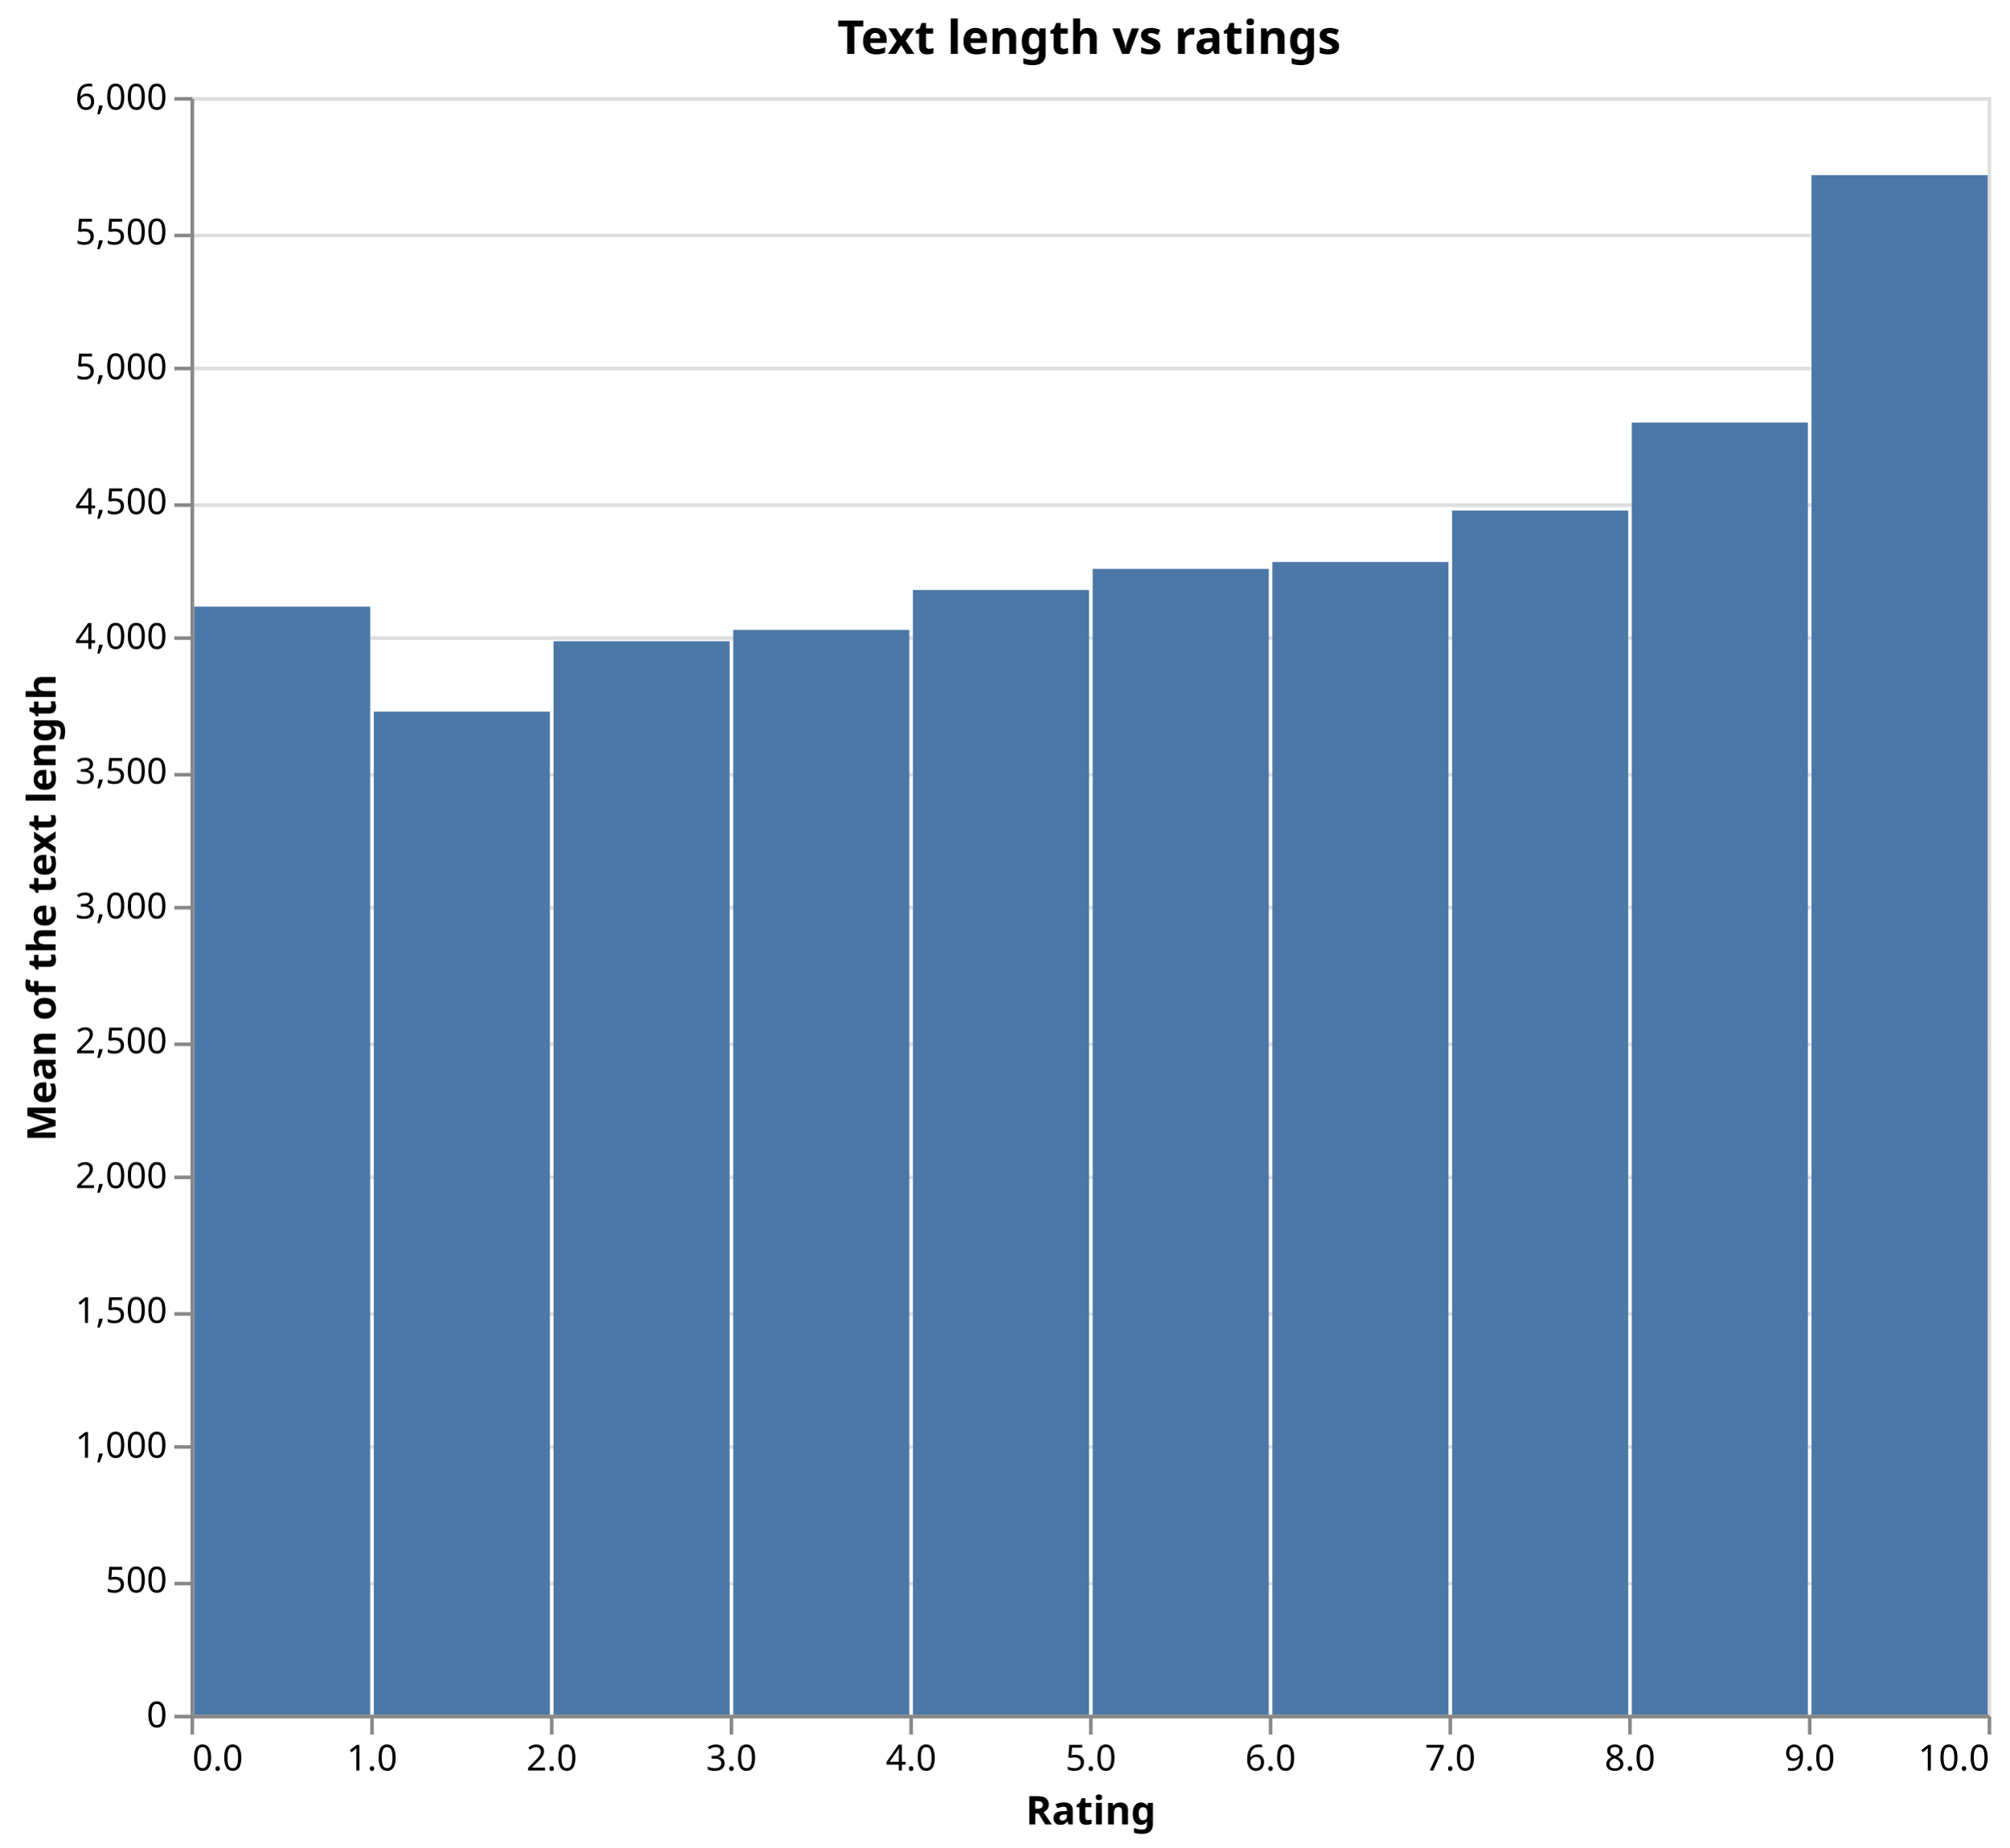
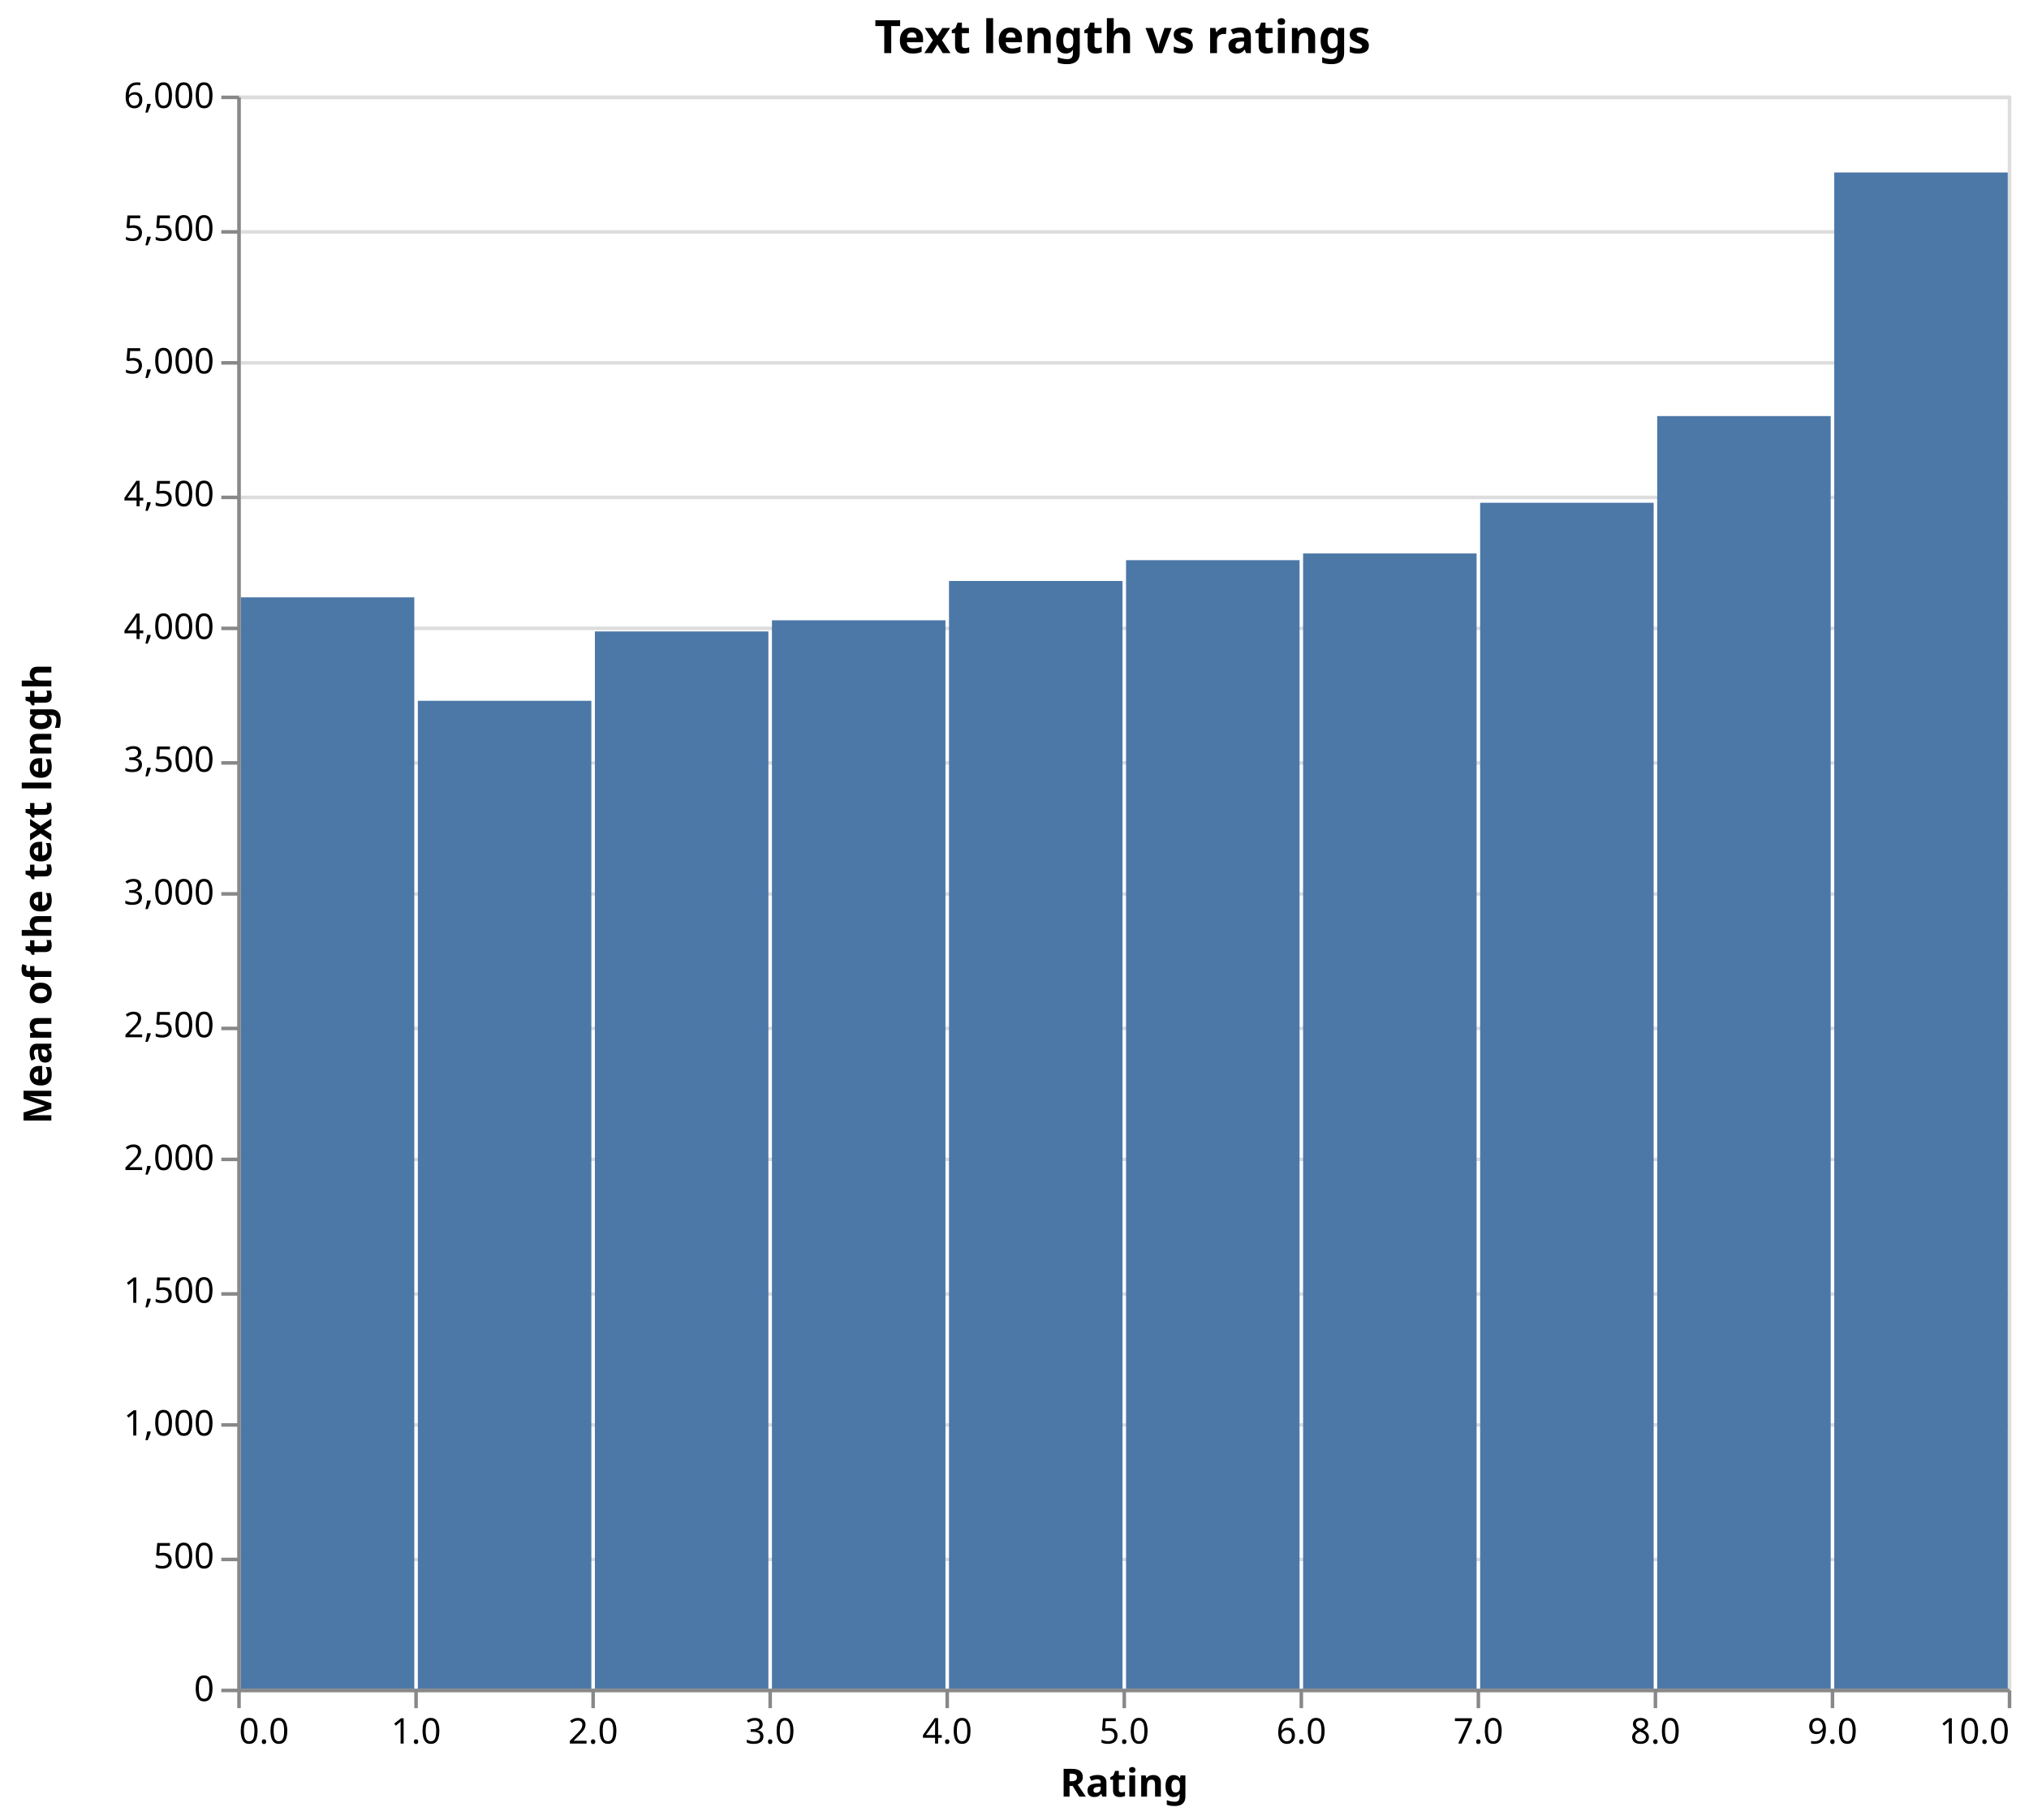
- <svg xmlns="http://www.w3.org/2000/svg" class="marks" width="559" height="514" viewBox="0 0 559 514" version="1.1">
-   <g transform="translate(53,27)">
+ <svg xmlns="http://www.w3.org/2000/svg" class="marks" width="573" height="514" viewBox="0 0 573 514" version="1.1">
+   <g transform="translate(67,27)">
    <g class="mark-group role-frame root">
      <g transform="translate(0,0)">
        <path class="background" d="M0.5,0.5h500v450h-500Z" style="fill: none; stroke: #ddd;" />
        <g>
          <g class="mark-group role-axis">
            <g transform="translate(0.5,0.5)">
              <path class="background" d="M0,0h0v0h0Z" style="pointer-events: none; fill: none;" />
              <g>
                <g class="mark-rule role-axis-grid" style="pointer-events: none;">
                  <line transform="translate(0,450)" x2="500" y2="0" style="fill: none; stroke: #ddd; stroke-width: 1; opacity: 1;" />
                  <line transform="translate(0,413)" x2="500" y2="0" style="fill: none; stroke: #ddd; stroke-width: 1; opacity: 1;" />
                  <line transform="translate(0,375)" x2="500" y2="0" style="fill: none; stroke: #ddd; stroke-width: 1; opacity: 1;" />
                  <line transform="translate(0,338)" x2="500" y2="0" style="fill: none; stroke: #ddd; stroke-width: 1; opacity: 1;" />
                  <line transform="translate(0,300)" x2="500" y2="0" style="fill: none; stroke: #ddd; stroke-width: 1; opacity: 1;" />
                  <line transform="translate(0,263)" x2="500" y2="0" style="fill: none; stroke: #ddd; stroke-width: 1; opacity: 1;" />
                  <line transform="translate(0,225)" x2="500" y2="0" style="fill: none; stroke: #ddd; stroke-width: 1; opacity: 1;" />
                  <line transform="translate(0,188)" x2="500" y2="0" style="fill: none; stroke: #ddd; stroke-width: 1; opacity: 1;" />
                  <line transform="translate(0,150)" x2="500" y2="0" style="fill: none; stroke: #ddd; stroke-width: 1; opacity: 1;" />
                  <line transform="translate(0,113)" x2="500" y2="0" style="fill: none; stroke: #ddd; stroke-width: 1; opacity: 1;" />
                  <line transform="translate(0,75)" x2="500" y2="0" style="fill: none; stroke: #ddd; stroke-width: 1; opacity: 1;" />
                  <line transform="translate(0,38)" x2="500" y2="0" style="fill: none; stroke: #ddd; stroke-width: 1; opacity: 1;" />
                  <line transform="translate(0,0)" x2="500" y2="0" style="fill: none; stroke: #ddd; stroke-width: 1; opacity: 1;" />
                </g>
              </g>
            </g>
          </g>
          <g class="mark-rect role-mark marks">
            <path d="M351,115.015h49v334.985h-49Z" style="fill: #4c78a8;" />
            <path d="M251,131.234h49v318.766h-49Z" style="fill: #4c78a8;" />
            <path d="M301,129.334h49v320.666h-49Z" style="fill: #4c78a8;" />
            <path d="M201,137.11h49v312.89h-49Z" style="fill: #4c78a8;" />
            <path d="M401,90.531h49v359.469h-49Z" style="fill: #4c78a8;" />
            <path d="M451,21.72h49v428.28h-49Z" style="fill: #4c78a8;" />
            <path d="M151,148.214h49v301.786h-49Z" style="fill: #4c78a8;" />
            <path d="M101,151.358h49v298.642h-49Z" style="fill: #4c78a8;" />
            <path d="M51,170.955h49v279.045h-49Z" style="fill: #4c78a8;" />
            <path d="M1,141.733h49v308.267h-49Z" style="fill: #4c78a8;" />
          </g>
          <g class="mark-text role-title" style="pointer-events: none;">
            <text text-anchor="middle" transform="translate(250,-12)" style="font-family: sans-serif; font-size: 13px; font-weight: bold; fill: #000; opacity: 1;">Text length vs ratings</text>
          </g>
          <g class="mark-group role-axis">
            <g transform="translate(0.5,450.5)">
              <path class="background" d="M0,0h0v0h0Z" style="pointer-events: none; fill: none;" />
              <g>
                <g class="mark-rule role-axis-tick" style="pointer-events: none;">
                  <line transform="translate(0,0)" x2="0" y2="5" style="fill: none; stroke: #888; stroke-width: 1; opacity: 1;" />
                  <line transform="translate(50,0)" x2="0" y2="5" style="fill: none; stroke: #888; stroke-width: 1; opacity: 1;" />
                  <line transform="translate(100,0)" x2="0" y2="5" style="fill: none; stroke: #888; stroke-width: 1; opacity: 1;" />
                  <line transform="translate(150,0)" x2="0" y2="5" style="fill: none; stroke: #888; stroke-width: 1; opacity: 1;" />
                  <line transform="translate(200,0)" x2="0" y2="5" style="fill: none; stroke: #888; stroke-width: 1; opacity: 1;" />
                  <line transform="translate(250,0)" x2="0" y2="5" style="fill: none; stroke: #888; stroke-width: 1; opacity: 1;" />
                  <line transform="translate(300,0)" x2="0" y2="5" style="fill: none; stroke: #888; stroke-width: 1; opacity: 1;" />
                  <line transform="translate(350,0)" x2="0" y2="5" style="fill: none; stroke: #888; stroke-width: 1; opacity: 1;" />
                  <line transform="translate(400,0)" x2="0" y2="5" style="fill: none; stroke: #888; stroke-width: 1; opacity: 1;" />
                  <line transform="translate(450,0)" x2="0" y2="5" style="fill: none; stroke: #888; stroke-width: 1; opacity: 1;" />
                  <line transform="translate(500,0)" x2="0" y2="5" style="fill: none; stroke: #888; stroke-width: 1; opacity: 1;" />
                </g>
                <g class="mark-text role-axis-label" style="pointer-events: none;">
                  <text text-anchor="start" transform="translate(0,15)" style="font-family: sans-serif; font-size: 10px; fill: #000; opacity: 1;">0.0</text>
                  <text text-anchor="middle" transform="translate(50,15)" style="font-family: sans-serif; font-size: 10px; fill: #000; opacity: 1;">1.0</text>
                  <text text-anchor="middle" transform="translate(100,15)" style="font-family: sans-serif; font-size: 10px; fill: #000; opacity: 1;">2.0</text>
                  <text text-anchor="middle" transform="translate(150,15)" style="font-family: sans-serif; font-size: 10px; fill: #000; opacity: 1;">3.0</text>
                  <text text-anchor="middle" transform="translate(200,15)" style="font-family: sans-serif; font-size: 10px; fill: #000; opacity: 1;">4.0</text>
                  <text text-anchor="middle" transform="translate(250,15)" style="font-family: sans-serif; font-size: 10px; fill: #000; opacity: 1;">5.0</text>
                  <text text-anchor="middle" transform="translate(300,15)" style="font-family: sans-serif; font-size: 10px; fill: #000; opacity: 1;">6.0</text>
                  <text text-anchor="middle" transform="translate(350,15)" style="font-family: sans-serif; font-size: 10px; fill: #000; opacity: 1;">7.0</text>
                  <text text-anchor="middle" transform="translate(400,15)" style="font-family: sans-serif; font-size: 10px; fill: #000; opacity: 1;">8.0</text>
                  <text text-anchor="middle" transform="translate(450,15)" style="font-family: sans-serif; font-size: 10px; fill: #000; opacity: 1;">9.0</text>
                  <text text-anchor="end" transform="translate(500,15)" style="font-family: sans-serif; font-size: 10px; fill: #000; opacity: 1;">10.0</text>
                </g>
                <g class="mark-rule role-axis-domain" style="pointer-events: none;">
                  <line transform="translate(0,0)" x2="500" y2="0" style="fill: none; stroke: #888; stroke-width: 1; opacity: 1;" />
                </g>
                <g class="mark-text role-axis-title" style="pointer-events: none;">
                  <text text-anchor="middle" transform="translate(250,30)" style="font-family: sans-serif; font-size: 11px; font-weight: bold; fill: #000; opacity: 1;">Rating</text>
                </g>
              </g>
            </g>
          </g>
          <g class="mark-group role-axis">
            <g transform="translate(0.5,0.5)">
              <path class="background" d="M0,0h0v0h0Z" style="pointer-events: none; fill: none;" />
              <g>
                <g class="mark-rule role-axis-tick" style="pointer-events: none;">
                  <line transform="translate(0,450)" x2="-5" y2="0" style="fill: none; stroke: #888; stroke-width: 1; opacity: 1;" />
                  <line transform="translate(0,413)" x2="-5" y2="0" style="fill: none; stroke: #888; stroke-width: 1; opacity: 1;" />
                  <line transform="translate(0,375)" x2="-5" y2="0" style="fill: none; stroke: #888; stroke-width: 1; opacity: 1;" />
                  <line transform="translate(0,338)" x2="-5" y2="0" style="fill: none; stroke: #888; stroke-width: 1; opacity: 1;" />
                  <line transform="translate(0,300)" x2="-5" y2="0" style="fill: none; stroke: #888; stroke-width: 1; opacity: 1;" />
                  <line transform="translate(0,263)" x2="-5" y2="0" style="fill: none; stroke: #888; stroke-width: 1; opacity: 1;" />
                  <line transform="translate(0,225)" x2="-5" y2="0" style="fill: none; stroke: #888; stroke-width: 1; opacity: 1;" />
                  <line transform="translate(0,188)" x2="-5" y2="0" style="fill: none; stroke: #888; stroke-width: 1; opacity: 1;" />
                  <line transform="translate(0,150)" x2="-5" y2="0" style="fill: none; stroke: #888; stroke-width: 1; opacity: 1;" />
                  <line transform="translate(0,113)" x2="-5" y2="0" style="fill: none; stroke: #888; stroke-width: 1; opacity: 1;" />
                  <line transform="translate(0,75)" x2="-5" y2="0" style="fill: none; stroke: #888; stroke-width: 1; opacity: 1;" />
                  <line transform="translate(0,38)" x2="-5" y2="0" style="fill: none; stroke: #888; stroke-width: 1; opacity: 1;" />
                  <line transform="translate(0,0)" x2="-5" y2="0" style="fill: none; stroke: #888; stroke-width: 1; opacity: 1;" />
                </g>
                <g class="mark-text role-axis-label" style="pointer-events: none;">
                  <text text-anchor="end" transform="translate(-7,453)" style="font-family: sans-serif; font-size: 10px; fill: #000; opacity: 1;">0</text>
                  <text text-anchor="end" transform="translate(-7,415.5)" style="font-family: sans-serif; font-size: 10px; fill: #000; opacity: 1;">500</text>
                  <text text-anchor="end" transform="translate(-7,378)" style="font-family: sans-serif; font-size: 10px; fill: #000; opacity: 1;">1,000</text>
                  <text text-anchor="end" transform="translate(-7,340.5)" style="font-family: sans-serif; font-size: 10px; fill: #000; opacity: 1;">1,500</text>
                  <text text-anchor="end" transform="translate(-7,303)" style="font-family: sans-serif; font-size: 10px; fill: #000; opacity: 1;">2,000</text>
                  <text text-anchor="end" transform="translate(-7,265.5)" style="font-family: sans-serif; font-size: 10px; fill: #000; opacity: 1;">2,500</text>
                  <text text-anchor="end" transform="translate(-7,228)" style="font-family: sans-serif; font-size: 10px; fill: #000; opacity: 1;">3,000</text>
                  <text text-anchor="end" transform="translate(-7,190.5)" style="font-family: sans-serif; font-size: 10px; fill: #000; opacity: 1;">3,500</text>
                  <text text-anchor="end" transform="translate(-7,153)" style="font-family: sans-serif; font-size: 10px; fill: #000; opacity: 1;">4,000</text>
                  <text text-anchor="end" transform="translate(-7,115.5)" style="font-family: sans-serif; font-size: 10px; fill: #000; opacity: 1;">4,500</text>
                  <text text-anchor="end" transform="translate(-7,78)" style="font-family: sans-serif; font-size: 10px; fill: #000; opacity: 1;">5,000</text>
                  <text text-anchor="end" transform="translate(-7,40.5)" style="font-family: sans-serif; font-size: 10px; fill: #000; opacity: 1;">5,500</text>
                  <text text-anchor="end" transform="translate(-7,3)" style="font-family: sans-serif; font-size: 10px; fill: #000; opacity: 1;">6,000</text>
                </g>
                <g class="mark-rule role-axis-domain" style="pointer-events: none;">
                  <line transform="translate(0,450)" x2="0" y2="-450" style="fill: none; stroke: #888; stroke-width: 1; opacity: 1;" />
                </g>
                <g class="mark-text role-axis-title" style="pointer-events: none;">
-                   <text text-anchor="middle" transform="translate(-36.02441,225) rotate(-90) translate(0,-2)" style="font-family: sans-serif; font-size: 11px; font-weight: bold; fill: #000; opacity: 1;">Mean of the text length</text>
+                   <text text-anchor="middle" transform="translate(-51,225) rotate(-90) translate(0,-2)" style="font-family: sans-serif; font-size: 11px; font-weight: bold; fill: #000; opacity: 1;">Mean of the text length</text>
                </g>
              </g>
            </g>
          </g>
        </g>
      </g>
    </g>
  </g>
</svg>
